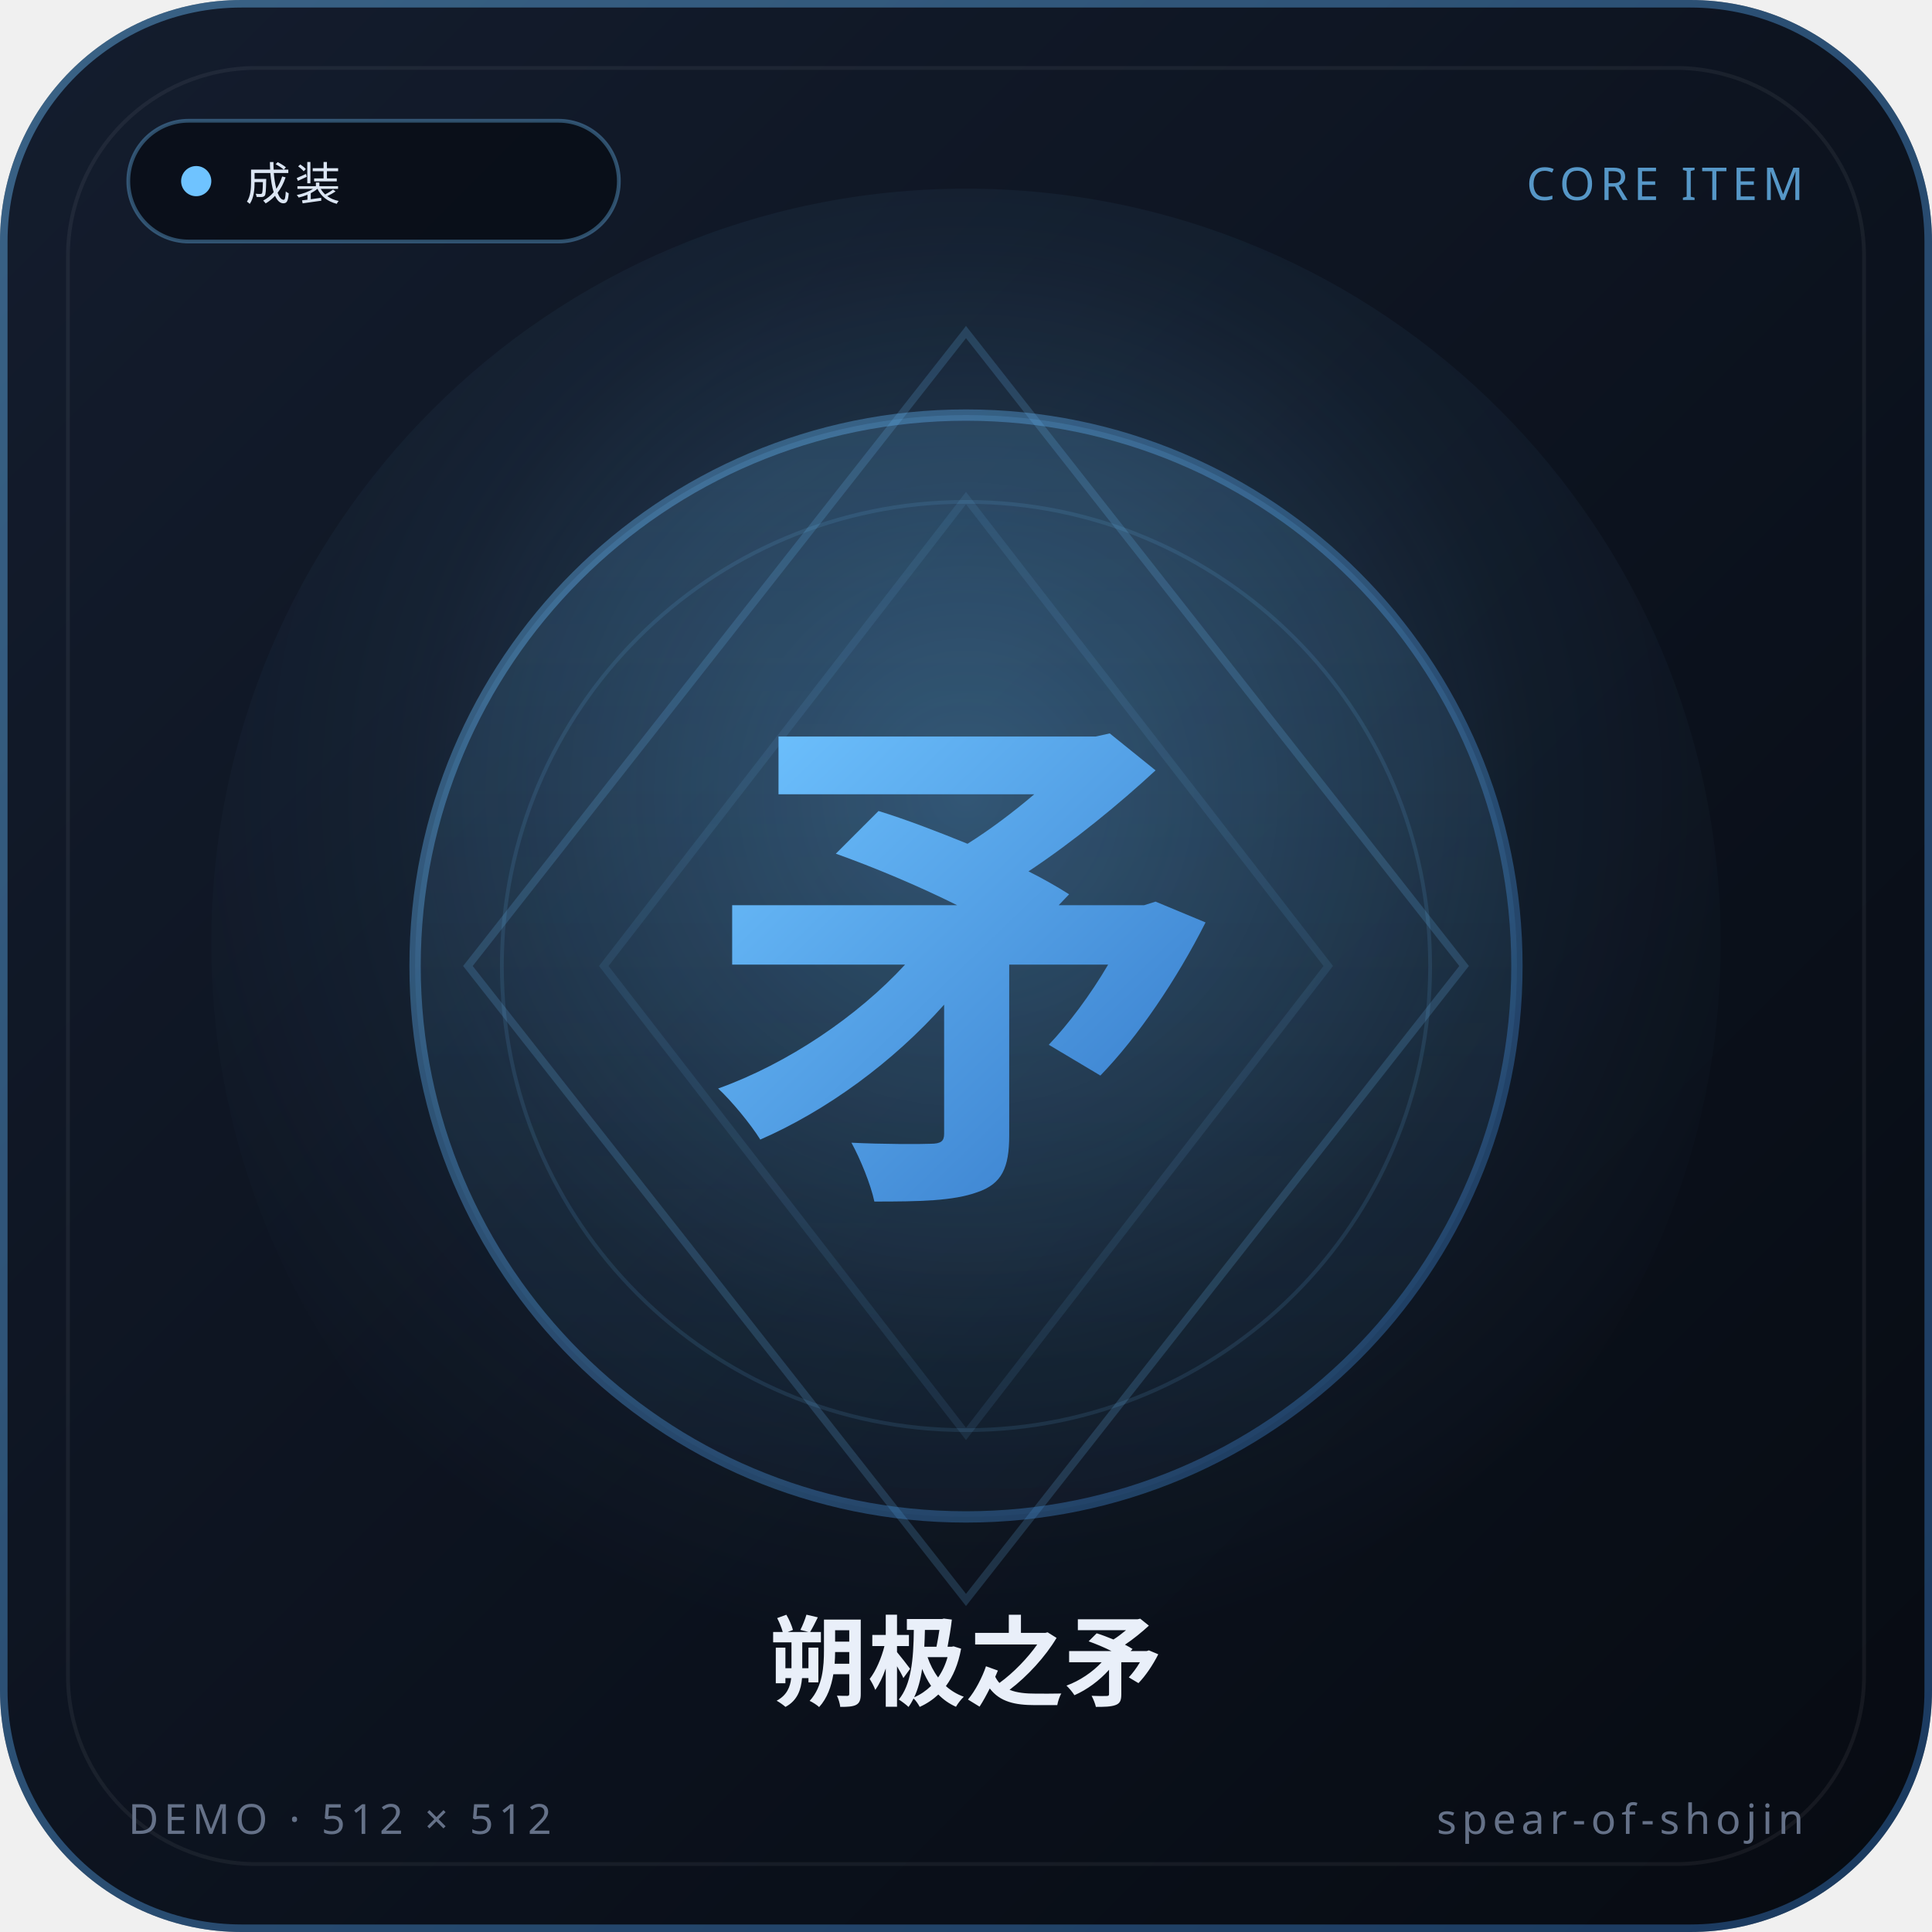
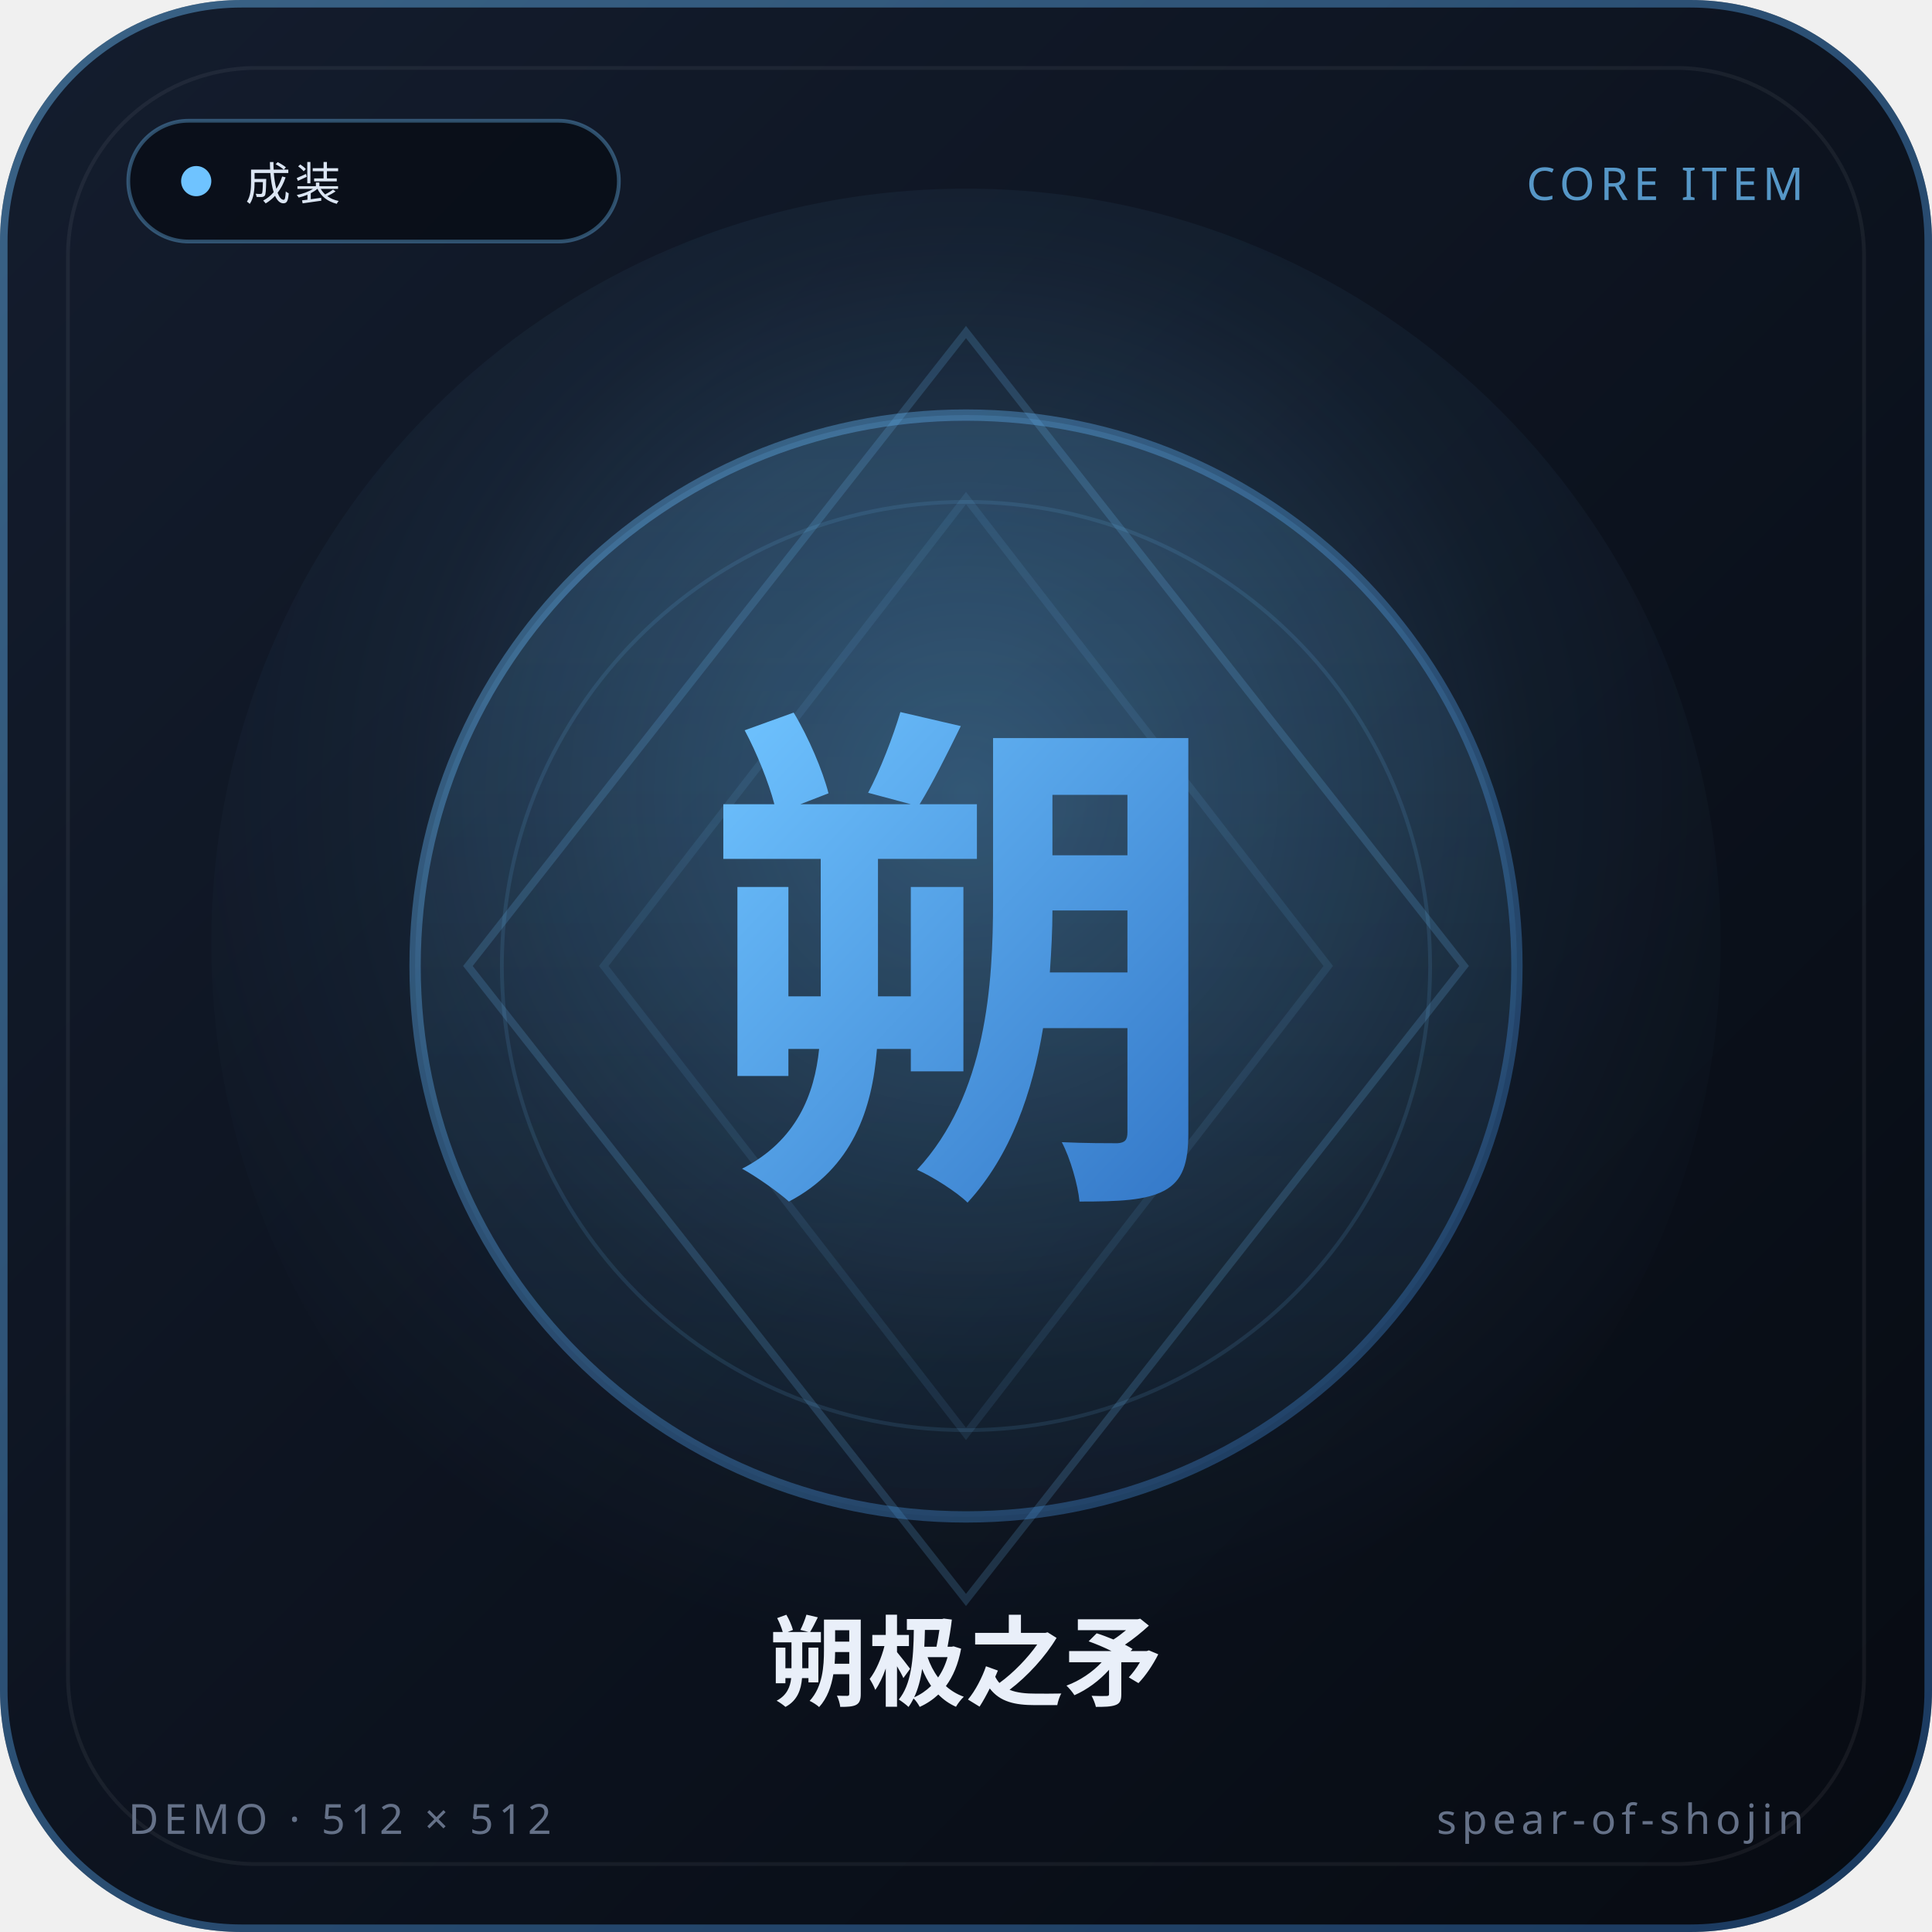
<svg xmlns="http://www.w3.org/2000/svg" width="512" height="512" viewBox="0 0 512 512" role="img" aria-label="朔极之矛 装备示例图标">
  <defs>
    <linearGradient id="bg" x1="0" y1="0" x2="1" y2="1">
      <stop offset="0" stop-color="#141d2e" />
      <stop offset=".62" stop-color="#0b111c" />
      <stop offset="1" stop-color="#070b12" />
    </linearGradient>
    <radialGradient id="glow" cx=".5" cy=".4" r=".58">
      <stop offset="0" stop-color="#6fc3ff" stop-opacity=".30" />
      <stop offset=".65" stop-color="#6fc3ff" stop-opacity=".06" />
      <stop offset="1" stop-color="#6fc3ff" stop-opacity="0" />
    </radialGradient>
    <linearGradient id="accent" x1="0" y1="0" x2="1" y2="1">
      <stop offset="0" stop-color="#6fc3ff" />
      <stop offset="1" stop-color="#3478c8" />
    </linearGradient>
    <linearGradient id="disc" x1="0" y1="0" x2="0" y2="1">
      <stop offset="0" stop-color="#6fc3ff" stop-opacity=".16" />
      <stop offset="1" stop-color="#6fc3ff" stop-opacity=".03" />
    </linearGradient>
  </defs>
  <rect width="512" height="512" rx="64" fill="url(#bg)" />
  <rect x="1" y="1" width="510" height="510" rx="63" fill="none" stroke="url(#accent)" stroke-opacity=".42" stroke-width="2" />
  <rect x="18" y="18" width="476" height="476" rx="50" fill="none" stroke="#ffffff" stroke-opacity=".055" />
  <circle cx="256" cy="250" r="200" fill="url(#glow)" />
  <g fill="none" stroke="#6fc3ff" stroke-opacity=".18" stroke-width="2">
    <path d="M256 88 388 256 256 424 124 256Z" />
    <path d="M256 132 352 256 256 380 160 256Z" stroke-opacity=".1" />
  </g>
  <circle cx="256" cy="256" r="146" fill="url(#disc)" stroke="url(#accent)" stroke-opacity=".38" stroke-width="3" />
  <circle cx="256" cy="256" r="123" fill="none" stroke="#6fc3ff" stroke-opacity=".12" stroke-width="1" />
-   <text x="256" y="306" text-anchor="middle" font-family="'Microsoft YaHei', 'PingFang SC', 'Noto Sans SC', sans-serif" font-size="138" font-weight="900" fill="url(#accent)">矛</text>
+   <text x="256" y="306" text-anchor="middle" font-family="'Microsoft YaHei', 'PingFang SC', 'Noto Sans SC', sans-serif" font-size="138" font-weight="900" fill="url(#accent)">朔</text>
  <g transform="translate(34, 32)">
    <rect width="130" height="32" rx="16" fill="#080d16" fill-opacity=".8" stroke="#6fc3ff" stroke-opacity=".35" />
    <circle cx="18" cy="16" r="4" fill="#6fc3ff" />
    <text x="31" y="21" font-family="'Microsoft YaHei', 'PingFang SC', 'Noto Sans SC', sans-serif" font-size="12" letter-spacing="1.2" fill="#dbe5f3">成装</text>
  </g>
  <text x="478" y="53" text-anchor="end" font-family="'Microsoft YaHei', 'PingFang SC', 'Noto Sans SC', sans-serif" font-size="12" letter-spacing="1.4" fill="#6fc3ff" fill-opacity=".75">CORE ITEM</text>
  <text x="256" y="450" text-anchor="middle" font-family="'Microsoft YaHei', 'PingFang SC', 'Noto Sans SC', sans-serif" font-size="26" font-weight="700" fill="#e9eff9">朔极之矛</text>
  <text x="34" y="486" font-family="'Microsoft YaHei', 'PingFang SC', 'Noto Sans SC', sans-serif" font-size="11" letter-spacing="1.4" fill="#657188">DEMO · 512 × 512</text>
  <text x="478" y="486" text-anchor="end" font-family="'Microsoft YaHei', 'PingFang SC', 'Noto Sans SC', sans-serif" font-size="11" letter-spacing="1.4" fill="#657188">spear-of-shojin</text>
</svg>
